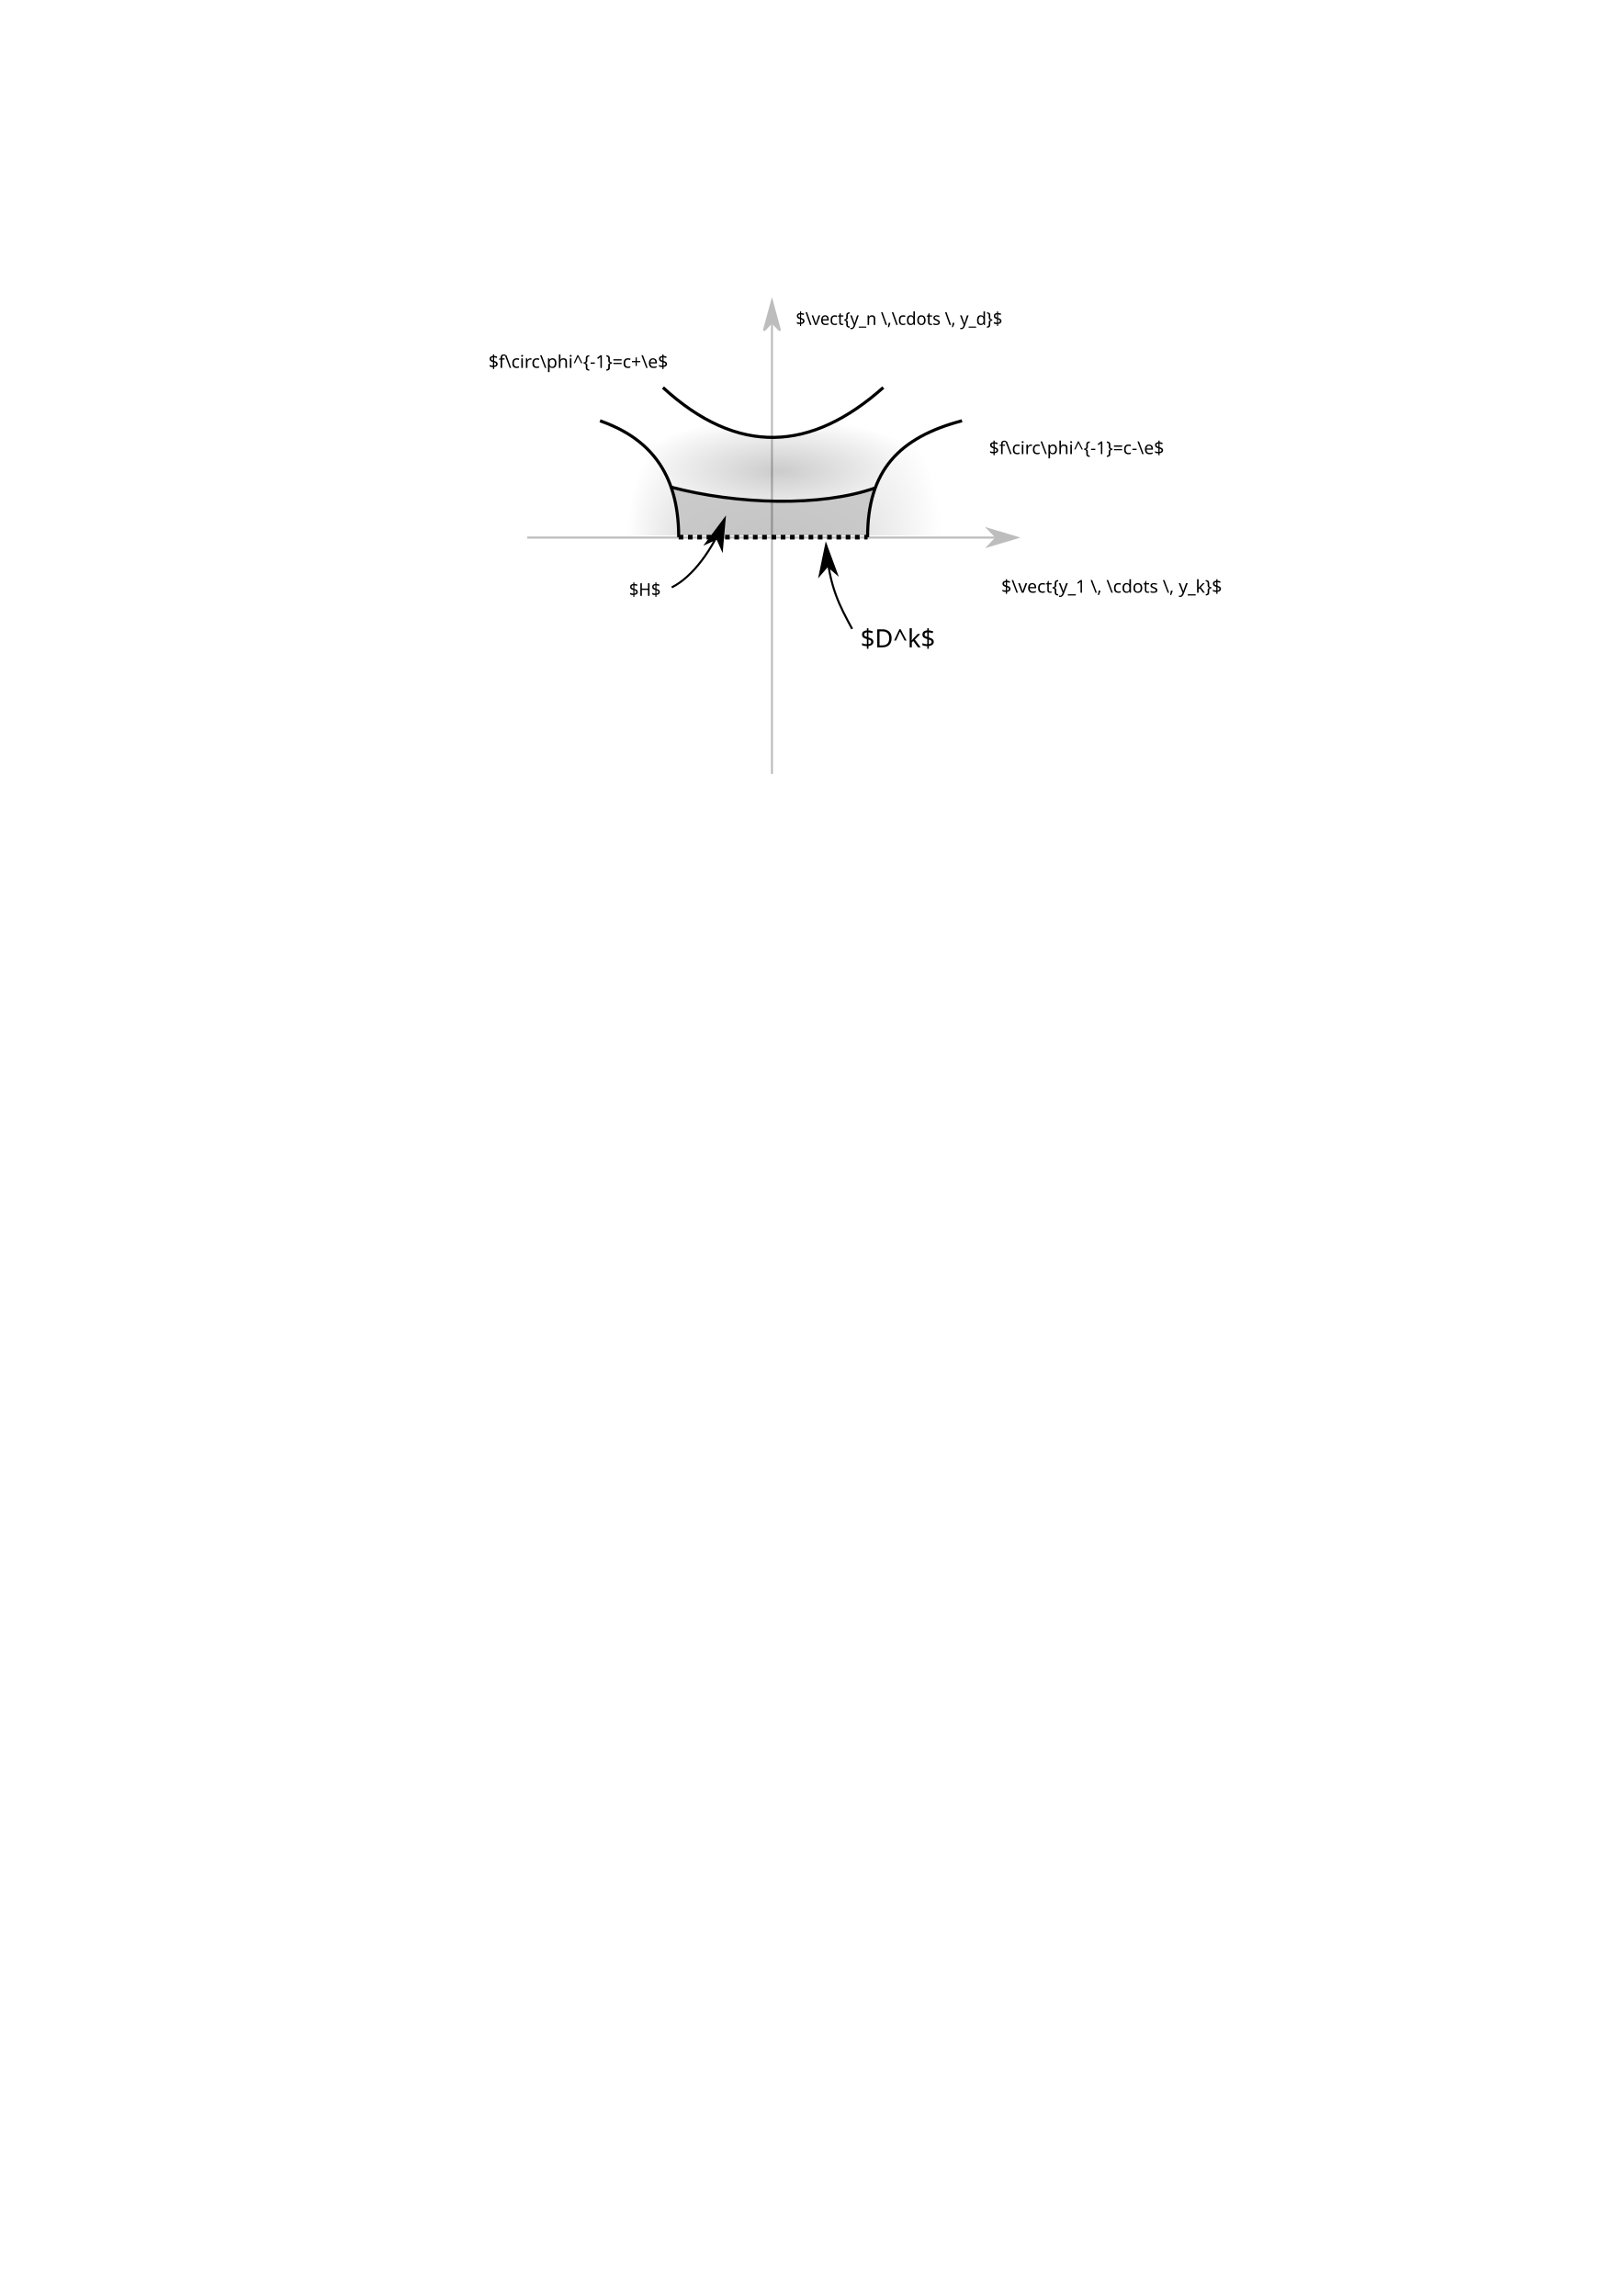
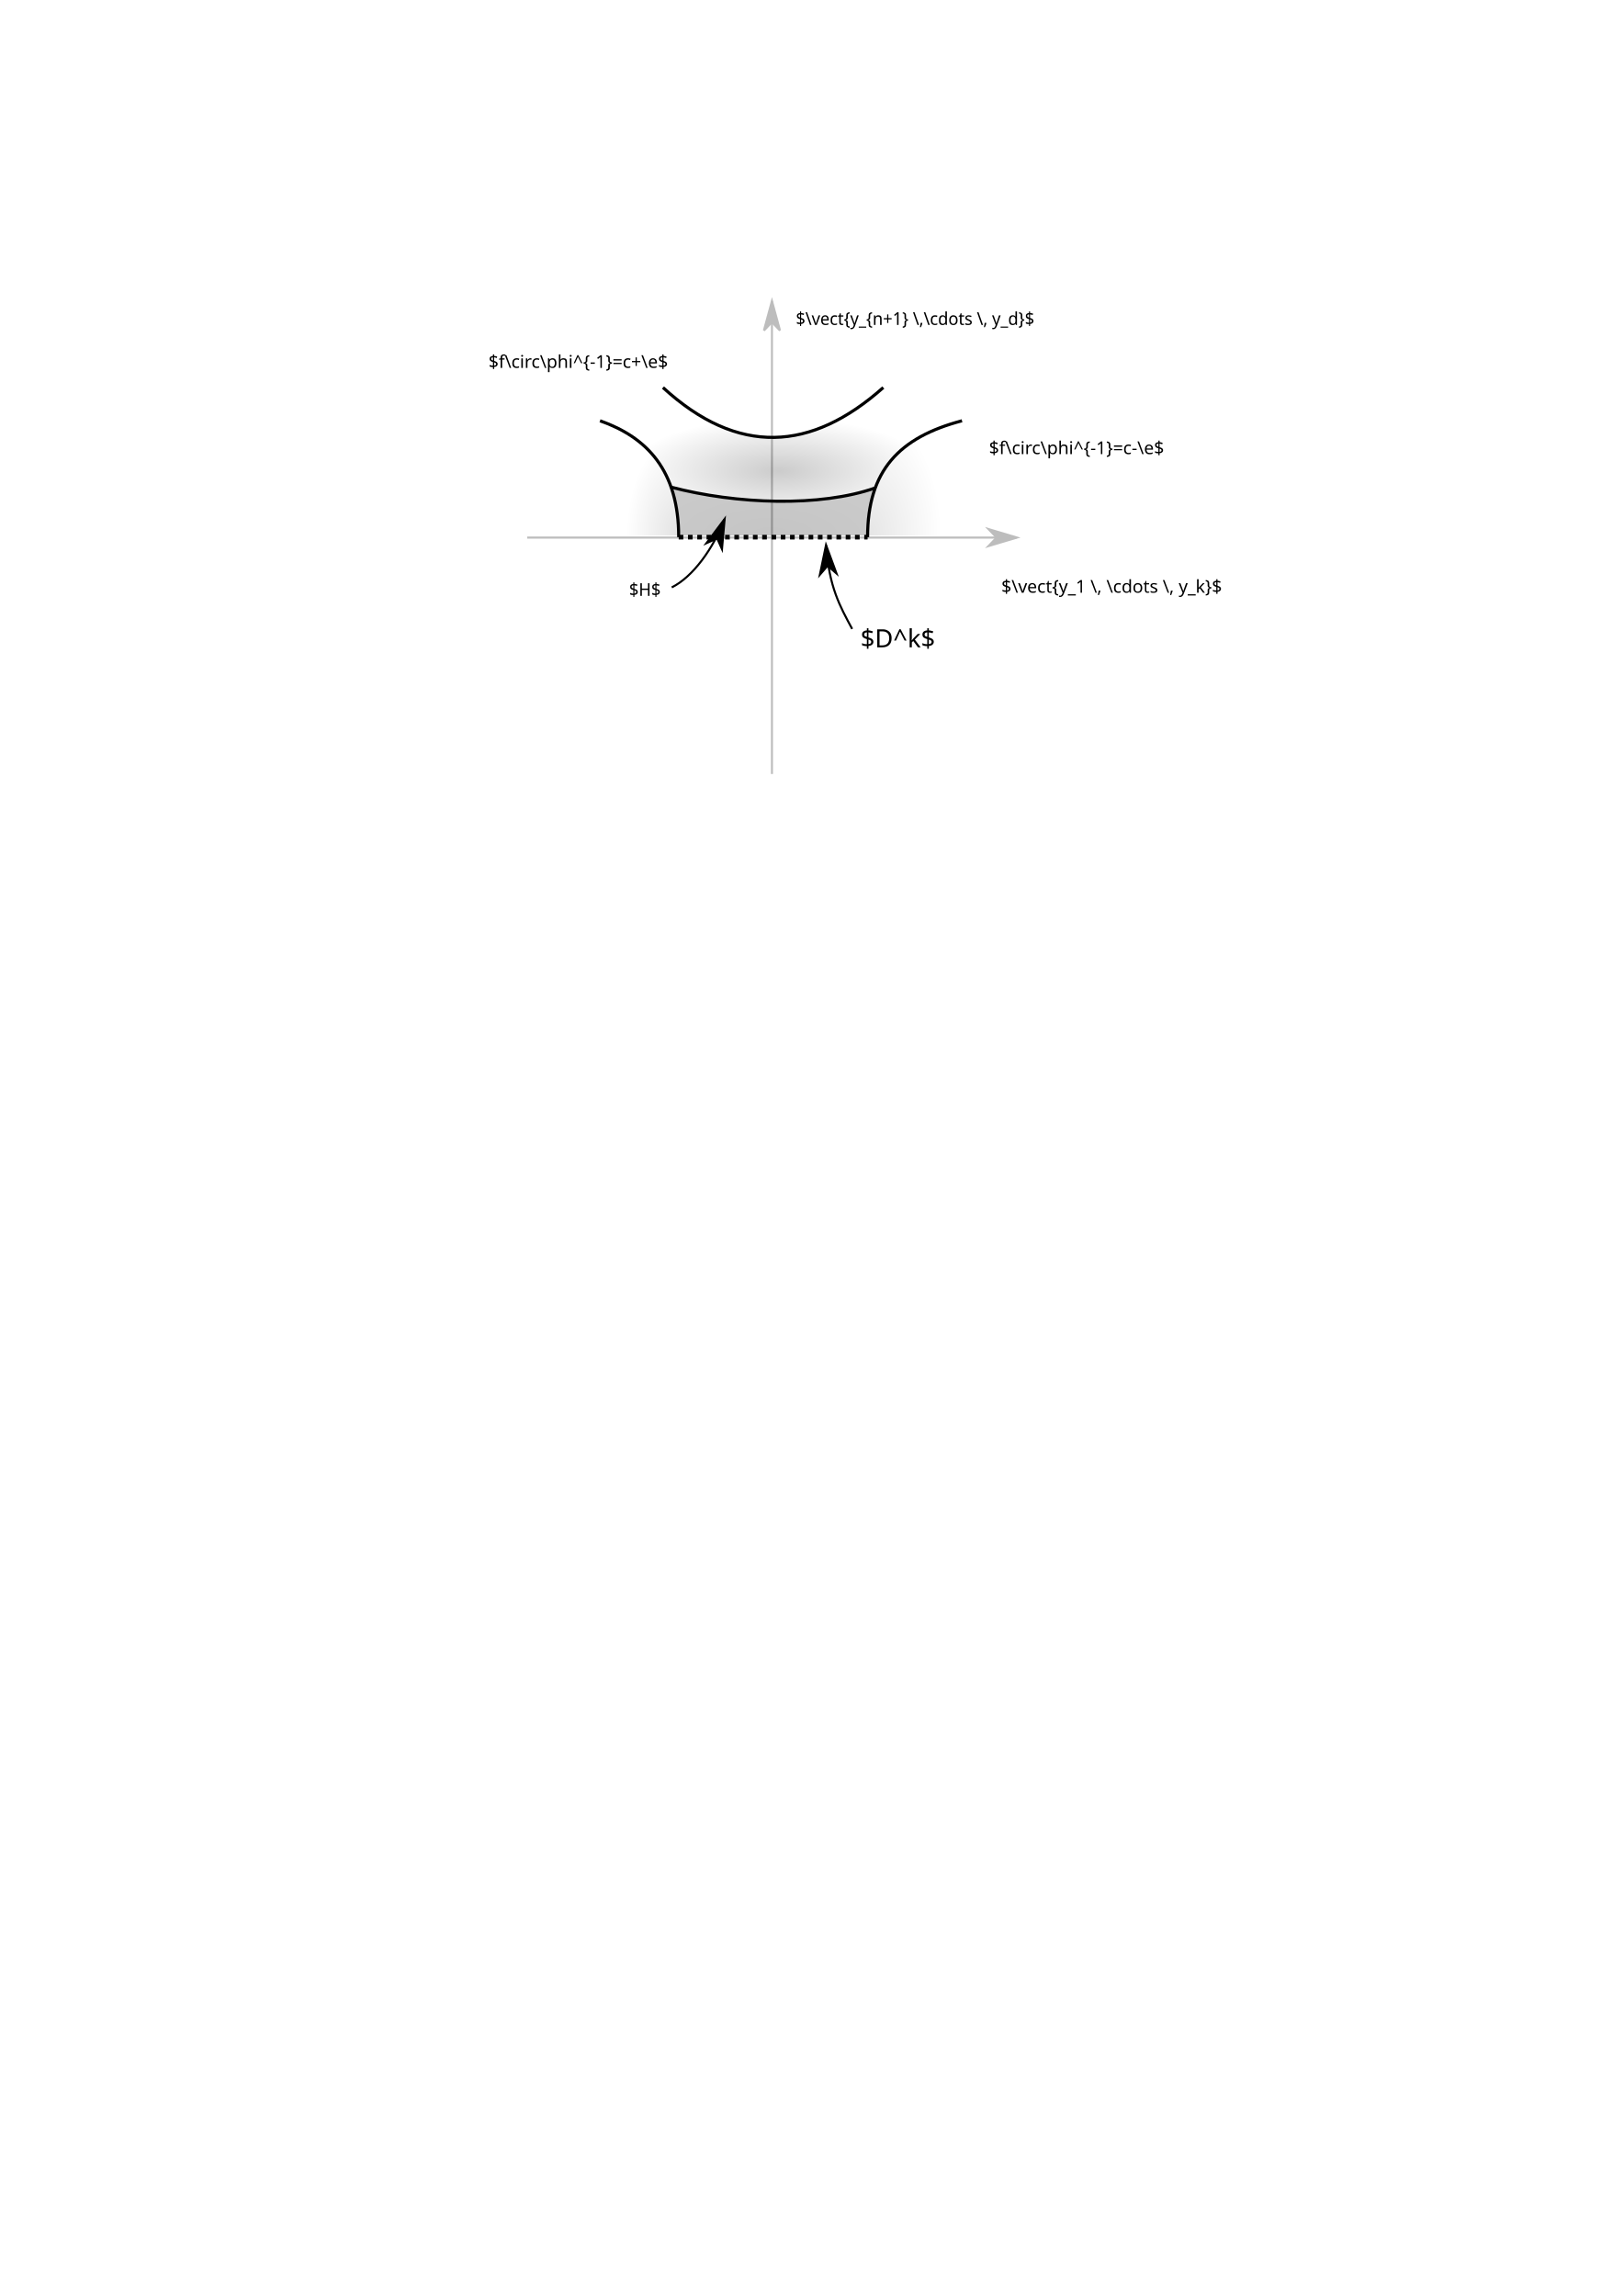
<svg xmlns="http://www.w3.org/2000/svg" xmlns:xlink="http://www.w3.org/1999/xlink" width="210mm" height="297mm" viewBox="0 0 210 297" version="1.1" id="svg3749">
  <defs id="defs3743">
    <marker style="overflow:visible;" id="marker5591" refX="0.0" refY="0.0" orient="auto">
      <path transform="scale(0.8) rotate(180) translate(12.5,0)" style="fill-rule:evenodd;stroke:#000000;stroke-width:1pt;stroke-opacity:1;fill:#000000;fill-opacity:1" d="M 0.0,0.0 L 5.0,-5.0 L -12.5,0.0 L 5.0,5.0 L 0.0,0.0 z " id="path5589" />
    </marker>
    <marker orient="auto" refY="0.0" refX="0.0" id="marker5557" style="overflow:visible;">
      <path id="path4878" d="M 0.0,0.0 L 5.0,-5.0 L -12.5,0.0 L 5.0,5.0 L 0.0,0.0 z " style="fill-rule:evenodd;stroke:#000000;stroke-width:1pt;stroke-opacity:1;fill:#000000;fill-opacity:1" transform="scale(0.8) rotate(180) translate(12.5,0)" />
    </marker>
    <linearGradient id="linearGradient4486">
      <stop style="stop-color:#000000;stop-opacity:0.112" offset="0" id="stop4482" />
      <stop style="stop-color:#000000;stop-opacity:0;" offset="1" id="stop4484" />
    </linearGradient>
    <linearGradient id="linearGradient4476">
      <stop style="stop-color:#000000;stop-opacity:0.101" offset="0" id="stop4472" />
      <stop style="stop-color:#000000;stop-opacity:0;" offset="1" id="stop4474" />
    </linearGradient>
    <linearGradient id="linearGradient4466">
      <stop style="stop-color:#000000;stop-opacity:0.202" offset="0" id="stop4462" />
      <stop style="stop-color:#000000;stop-opacity:0;" offset="1" id="stop4464" />
    </linearGradient>
    <linearGradient id="linearGradient4456">
      <stop style="stop-color:#000000;stop-opacity:0.229" offset="0" id="stop4452" />
      <stop style="stop-color:#000000;stop-opacity:0.207" offset="1" id="stop4454" />
    </linearGradient>
    <marker orient="auto" refY="0" refX="0" id="Arrow1Lend" style="overflow:visible">
      <path id="path46806" d="M 0,0 5,-5 -12.5,0 5,5 Z" style="fill:#bdbdbd;fill-opacity:1;fill-rule:evenodd;stroke:#bdbdbd;stroke-width:1pt;stroke-opacity:1" transform="matrix(-0.8,0,0,-0.8,-10,0)" />
    </marker>
    <marker style="overflow:visible" id="marker1036" refX="0" refY="0" orient="auto">
      <path transform="matrix(-0.8,0,0,-0.8,-10,0)" style="fill:#bdbdbd;fill-opacity:1;fill-rule:evenodd;stroke:#bdbdbd;stroke-width:1pt;stroke-opacity:1" d="M 0,0 5,-5 -12.5,0 5,5 Z" id="path1034" />
    </marker>
    <radialGradient xlink:href="#linearGradient4456" id="radialGradient4458" cx="398.812" cy="291.126" fx="398.812" fy="291.126" r="63.537" gradientTransform="matrix(0.2633344,0.00342513,-0.00125408,0.1076175,-4.904639,36.57924)" gradientUnits="userSpaceOnUse" />
    <radialGradient xlink:href="#linearGradient4466" id="radialGradient4468" cx="403.708" cy="230.806" fx="403.708" fy="230.806" r="95.22" gradientTransform="matrix(0.2035636,0,0,0.071829,18.56756,44.32077)" gradientUnits="userSpaceOnUse" />
    <radialGradient xlink:href="#linearGradient4476" id="radialGradient4478" cx="460.57" cy="237.487" fx="460.57" fy="237.487" r="26.755" gradientTransform="matrix(0.352685,0,-1.2318751e-8,0.6087641,-50.11324,-75.30644)" gradientUnits="userSpaceOnUse" />
    <radialGradient xlink:href="#linearGradient4486" id="radialGradient4488" cx="339.408" cy="234.005" fx="339.408" fy="234.005" r="22.443" gradientTransform="matrix(0.295187,9.4004947e-8,-1.6060052e-7,0.562889,-12.5301,-62.45208)" gradientUnits="userSpaceOnUse" />
  </defs>
  <g id="layer3" style="display:inline">
    <g transform="matrix(0.9201411,0,0,0.963274,12.19638,-2.466743)" style="display:inline;stroke-width:1.062" id="g3665">
      <path id="path988" d="M 95.25,106.5 V 43" style="fill:none;stroke:#bdbdbd;stroke-width:0.281px;stroke-linecap:butt;stroke-linejoin:miter;stroke-opacity:1;marker-end:url(#Arrow1Lend)" />
      <path id="path988-3" d="M 60.854,74.75 H 129.646" style="fill:none;stroke:#bdbdbd;stroke-width:0.281px;stroke-linecap:butt;stroke-linejoin:miter;stroke-opacity:1;marker-end:url(#marker1036)" />
    </g>
  </g>
  <g id="layer1">
    <path style="fill:none;stroke:#000000;stroke-width:0.4;stroke-linecap:butt;stroke-linejoin:miter;stroke-miterlimit:4;stroke-dasharray:none;stroke-opacity:1" d="m 112.207,69.483 c 0,-8.603 4.071,-12.904 12.214,-15.054" id="path4432" />
    <path style="fill:none;stroke:#000000;stroke-width:0.4;stroke-linecap:butt;stroke-linejoin:miter;stroke-miterlimit:4;stroke-dasharray:none;stroke-opacity:1" d="m 114.242,50.128 c -9.313,8.299 -18.799,8.902 -28.499,0" id="path4434" />
    <path style="fill:none;stroke:#000000;stroke-width:0.4;stroke-linecap:butt;stroke-linejoin:miter;stroke-miterlimit:4;stroke-dasharray:none;stroke-opacity:1" d="m 87.779,69.483 c 10e-7,-8.603 -4.071,-12.904 -10.178,-15.054" id="path4436" />
    <path style="fill:none;stroke:#000000;stroke-width:0.4;stroke-linecap:butt;stroke-linejoin:miter;stroke-miterlimit:4;stroke-dasharray:none;stroke-opacity:1" d="m 113.225,63.108 c -7.139,2.512 -17.951,2.141 -26.491,-0.109" id="path4440" />
    <path style="opacity:1;fill:url(#radialGradient4458);fill-opacity:1;stroke:none;stroke-width:0.265;stroke-miterlimit:4;stroke-dasharray:none;stroke-dashoffset:0;stroke-opacity:1" d="m 87.887,68.208 c -0.116,-1.781 -0.474,-3.864 -0.835,-4.852 -0.046,-0.125 -0.036,-0.182 0.023,-0.143 0.177,0.116 3.026,0.708 4.768,0.992 7.292,1.187 14.664,0.991 20.038,-0.534 0.531,-0.151 0.984,-0.255 1.006,-0.232 0.022,0.023 -0.077,0.47 -0.221,0.992 -0.292,1.066 -0.569,3.076 -0.569,4.135 v 0.7 h -12.071 -12.071 z" id="path4450" />
    <path style="opacity:1;fill:url(#radialGradient4468);fill-opacity:1;stroke:none;stroke-width:0.265;stroke-miterlimit:4;stroke-dasharray:none;stroke-dashoffset:0;stroke-opacity:1" d="m 98.372,64.63 c -1.554,-0.084 -4.475,-0.394 -6.066,-0.644 -1.614,-0.253 -5.134,-0.969 -5.301,-1.078 -0.04,-0.026 -0.306,-0.552 -0.591,-1.169 -0.921,-1.992 -2.513,-3.917 -4.256,-5.147 l -0.793,-0.559 1.003,-1.014 c 1.106,-1.118 2.328,-2.074 3.746,-2.932 0.857,-0.518 0.948,-0.55 1.159,-0.408 0.126,0.085 0.868,0.608 1.649,1.164 2.424,1.725 5.009,2.927 7.562,3.518 0.929,0.215 1.361,0.247 3.378,0.249 2.03,0.002 2.448,-0.028 3.41,-0.247 3.094,-0.703 6.04,-2.157 9.01,-4.448 0.639,-0.493 1.21,-0.897 1.268,-0.897 0.197,0 2.297,1.187 3.224,1.822 0.912,0.626 2.501,1.976 3.066,2.607 l 0.29,0.323 -0.94,0.505 c -1.334,0.716 -2.371,1.485 -3.372,2.499 -1.03,1.044 -1.65,1.928 -2.29,3.263 l -0.472,0.984 -0.968,0.295 c -3.478,1.059 -8.881,1.576 -13.717,1.315 z" id="path4460" />
    <path style="opacity:1;fill:url(#radialGradient4478);fill-opacity:1;stroke:none;stroke-width:0.265;stroke-miterlimit:4;stroke-dasharray:none;stroke-dashoffset:0;stroke-opacity:1" d="m 112.37,68.371 c 0.239,-4.492 1.626,-7.735 4.291,-10.035 0.842,-0.727 2.344,-1.716 3.179,-2.095 l 0.473,-0.214 0.398,0.51 c 1.033,1.322 1.843,2.999 2.24,4.638 0.217,0.893 0.263,1.338 0.263,2.498 0,1.727 -0.272,2.987 -0.985,4.555 l -0.472,1.039 h -4.718 -4.718 z" id="path4470" />
    <path style="opacity:1;fill:url(#radialGradient4488);fill-opacity:1;stroke:none;stroke-width:0.265;stroke-miterlimit:4;stroke-dasharray:none;stroke-dashoffset:0;stroke-opacity:1" d="m 79.812,68.914 c -0.315,-0.545 -0.81,-1.856 -1.049,-2.778 -0.324,-1.254 -0.322,-3.741 0.005,-5.016 0.385,-1.504 1.603,-3.969 2.281,-4.617 0.18,-0.172 0.216,-0.167 0.615,0.084 0.826,0.52 2.103,1.666 2.753,2.47 1.942,2.401 2.96,5.295 3.174,9.021 l 0.068,1.19 h -3.821 -3.821 z" id="path4480" />
    <text xml:space="preserve" style="font-style:normal;font-weight:normal;font-size:2.294px;line-height:1.25;font-family:sans-serif;letter-spacing:0px;word-spacing:0px;fill:#000000;fill-opacity:1;stroke:none;stroke-width:0.265" x="127.912" y="58.746" id="text4492">
      <tspan id="tspan4490" x="127.912" y="58.746" style="stroke-width:0.265">$f\circ\phi^{-1}=c-\e$</tspan>
    </text>
    <text xml:space="preserve" style="font-style:normal;font-weight:normal;font-size:2.294px;line-height:1.25;font-family:sans-serif;letter-spacing:0px;word-spacing:0px;fill:#000000;fill-opacity:1;stroke:none;stroke-width:0.265" x="63.179" y="47.587" id="text4496">
      <tspan id="tspan4494" x="63.179" y="47.587" style="stroke-width:0.265">$f\circ\phi^{-1}=c+\e$</tspan>
    </text>
    <text xml:space="preserve" style="font-style:normal;font-weight:normal;font-size:2.232px;line-height:1.25;font-family:sans-serif;letter-spacing:0px;word-spacing:0px;fill:#000000;fill-opacity:1;stroke:none;stroke-width:0.265" x="105.794" y="40.896" id="text4500" transform="scale(0.9728988,1.027856)">
-       <tspan id="tspan4498" x="105.794" y="40.896" style="stroke-width:0.265">$\vect{y_n \,\cdots \, y_d}$</tspan>
+       <tspan id="tspan4498" x="105.794" y="40.896" style="stroke-width:0.265">$\vect{y_{n+1} \,\cdots \, y_d}$</tspan>
    </text>
    <text xml:space="preserve" style="font-style:normal;font-weight:normal;font-size:2.294px;line-height:1.25;font-family:sans-serif;letter-spacing:0px;word-spacing:0px;fill:#000000;fill-opacity:1;stroke:none;stroke-width:0.265" x="129.51" y="76.669" id="text4504">
      <tspan id="tspan4502" x="129.51" y="76.669" style="stroke-width:0.265">$\vect{y_1 \, \cdots \, y_k}$</tspan>
    </text>
    <text xml:space="preserve" style="font-style:normal;font-weight:normal;font-size:2.232px;line-height:1.25;font-family:sans-serif;letter-spacing:0px;word-spacing:0px;fill:#000000;fill-opacity:1;stroke:none;stroke-width:0.265" x="83.628" y="74.994" id="text4569" transform="scale(0.9728988,1.027856)">
      <tspan id="tspan4567" x="83.628" y="74.994" style="stroke-width:0.265">$H$</tspan>
    </text>
    <text xml:space="preserve" style="font-style:normal;font-weight:normal;font-size:3.242px;line-height:1.25;font-family:sans-serif;letter-spacing:0px;word-spacing:0px;fill:#000000;fill-opacity:1;stroke:none;stroke-width:0.265" x="111.288" y="83.734" id="text5550">
      <tspan id="tspan5548" x="111.288" y="83.734" style="stroke-width:0.265">$D^k$</tspan>
    </text>
    <path style="fill:none;stroke:#000000;stroke-width:0.265px;stroke-linecap:butt;stroke-linejoin:miter;stroke-opacity:1;marker-end:url(#marker5591)" d="m 86.878,75.982 c 2.728,-1.347 5.373,-5.021 6.832,-8.827" id="path5552" />
    <path style="fill:none;stroke:#000000;stroke-width:0.265px;stroke-linecap:butt;stroke-linejoin:miter;stroke-opacity:1;marker-end:url(#marker5557)" d="m 110.213,81.355 c -1.604,-2.972 -2.974,-5.408 -3.377,-10.823" id="path5554" />
    <path style="fill:none;stroke:#000000;stroke-width:0.6;stroke-linecap:butt;stroke-linejoin:miter;stroke-miterlimit:4;stroke-dasharray:0.6, 0.6;stroke-dashoffset:0;stroke-opacity:1" d="M 87.779,69.483 H 112.207" id="path5546" />
  </g>
</svg>
